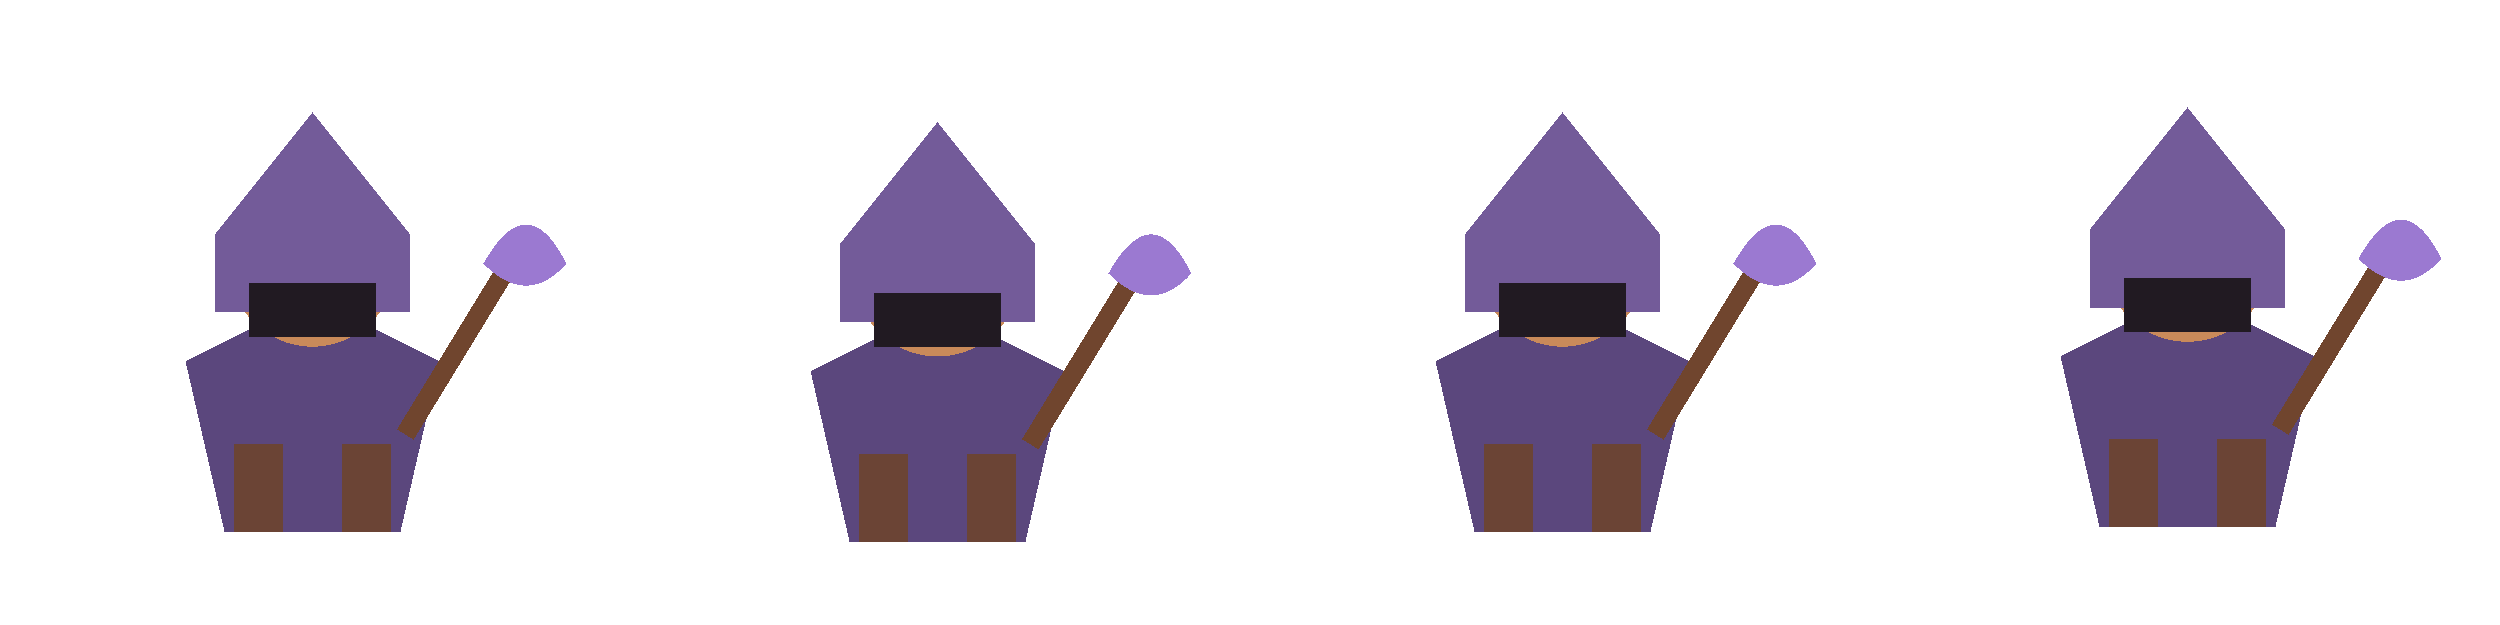
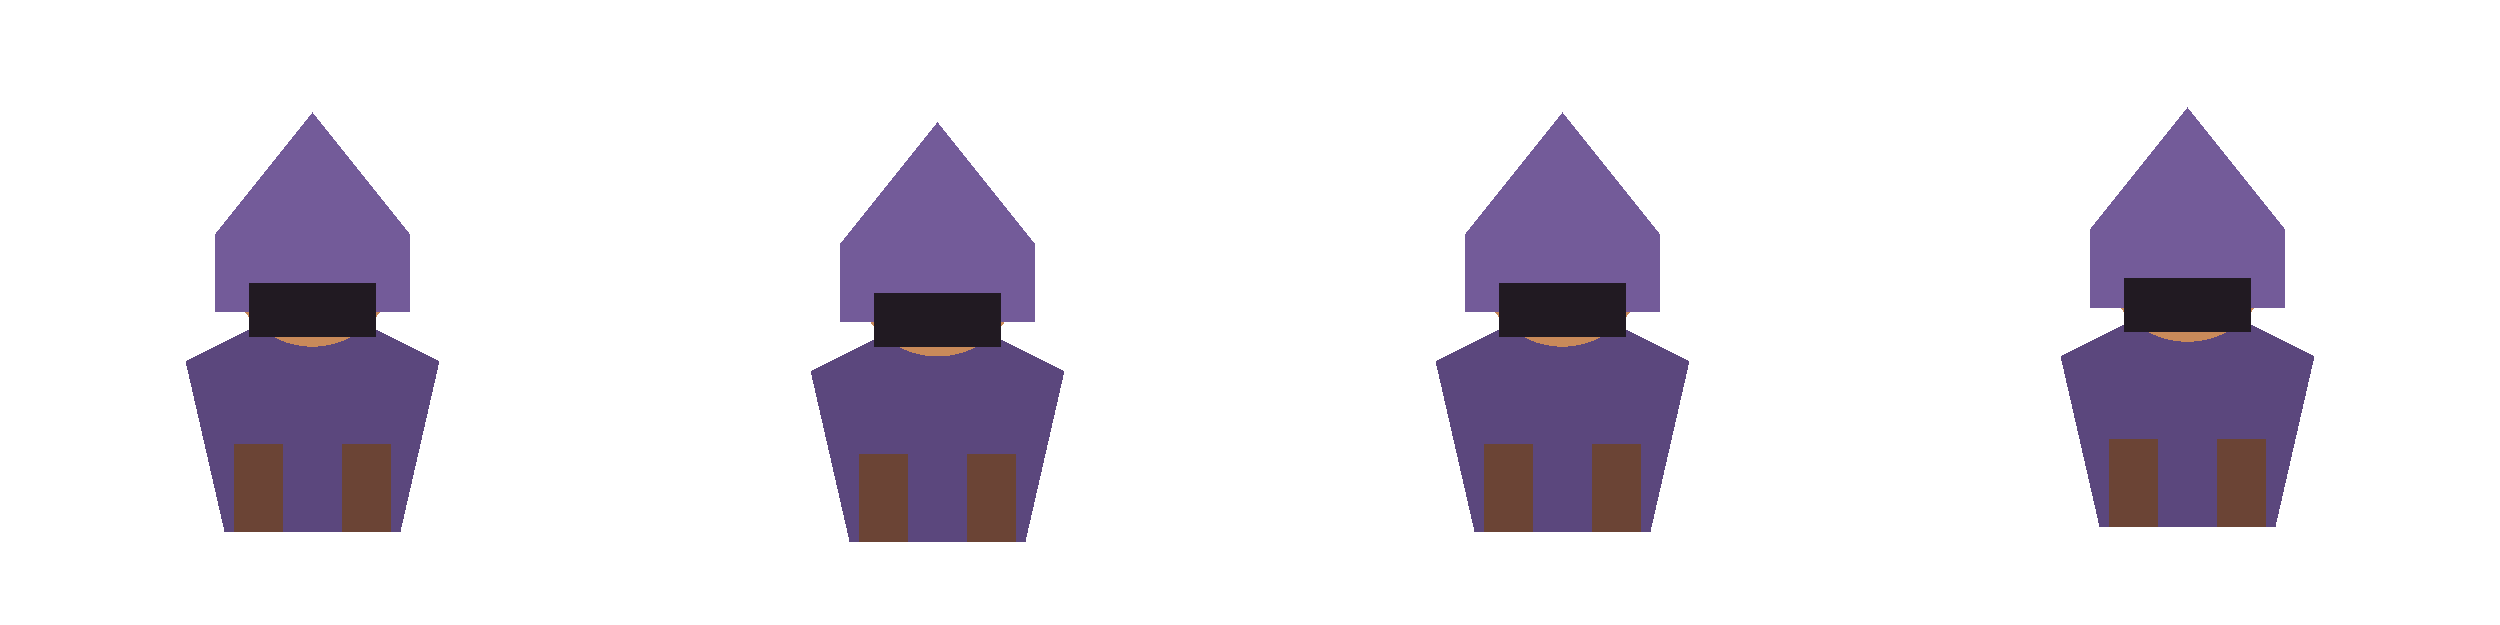
<svg xmlns="http://www.w3.org/2000/svg" width="512" height="128" viewBox="0 0 512 128" shape-rendering="crispEdges">
  <g transform="translate(0 0)">
    <path d="M38 74L64 61l26 13-8 35H46z" fill="#5b477d" />
    <circle cx="64" cy="54" r="17" fill="#c98a5a" />
    <path d="M44 48L64 23l20 25v16H44z" fill="#735b99" />
    <path d="M51 58h26v11H51z" fill="#211a22" />
    <path d="M48 91h10v18H48zM70 91h10v18H70z" fill="#6b4435" />
-     <path d="M83 89L105 53" stroke="#70452e" stroke-width="4" />
-     <path d="M99 54q9-16 17 0q-8 9-17 0z" fill="#9b79d1" />
  </g>
  <g transform="translate(128 2)">
    <path d="M38 74L64 61l26 13-8 35H46z" fill="#5b477d" />
    <circle cx="64" cy="54" r="17" fill="#c98a5a" />
    <path d="M44 48L64 23l20 25v16H44z" fill="#735b99" />
    <path d="M51 58h26v11H51z" fill="#211a22" />
    <path d="M48 91h10v18H48zM70 91h10v18H70z" fill="#6b4435" />
-     <path d="M83 89L105 53" stroke="#70452e" stroke-width="4" />
-     <path d="M99 54q9-16 17 0q-8 9-17 0z" fill="#9b79d1" />
  </g>
  <g transform="translate(256 0)">
    <path d="M38 74L64 61l26 13-8 35H46z" fill="#5b477d" />
    <circle cx="64" cy="54" r="17" fill="#c98a5a" />
    <path d="M44 48L64 23l20 25v16H44z" fill="#735b99" />
    <path d="M51 58h26v11H51z" fill="#211a22" />
    <path d="M48 91h10v18H48zM70 91h10v18H70z" fill="#6b4435" />
-     <path d="M83 89L105 53" stroke="#70452e" stroke-width="4" />
-     <path d="M99 54q9-16 17 0q-8 9-17 0z" fill="#9b79d1" />
  </g>
  <g transform="translate(384 -1)">
    <path d="M38 74L64 61l26 13-8 35H46z" fill="#5b477d" />
    <circle cx="64" cy="54" r="17" fill="#c98a5a" />
    <path d="M44 48L64 23l20 25v16H44z" fill="#735b99" />
    <path d="M51 58h26v11H51z" fill="#211a22" />
    <path d="M48 91h10v18H48zM70 91h10v18H70z" fill="#6b4435" />
-     <path d="M83 89L105 53" stroke="#70452e" stroke-width="4" />
-     <path d="M99 54q9-16 17 0q-8 9-17 0z" fill="#9b79d1" />
  </g>
</svg>
